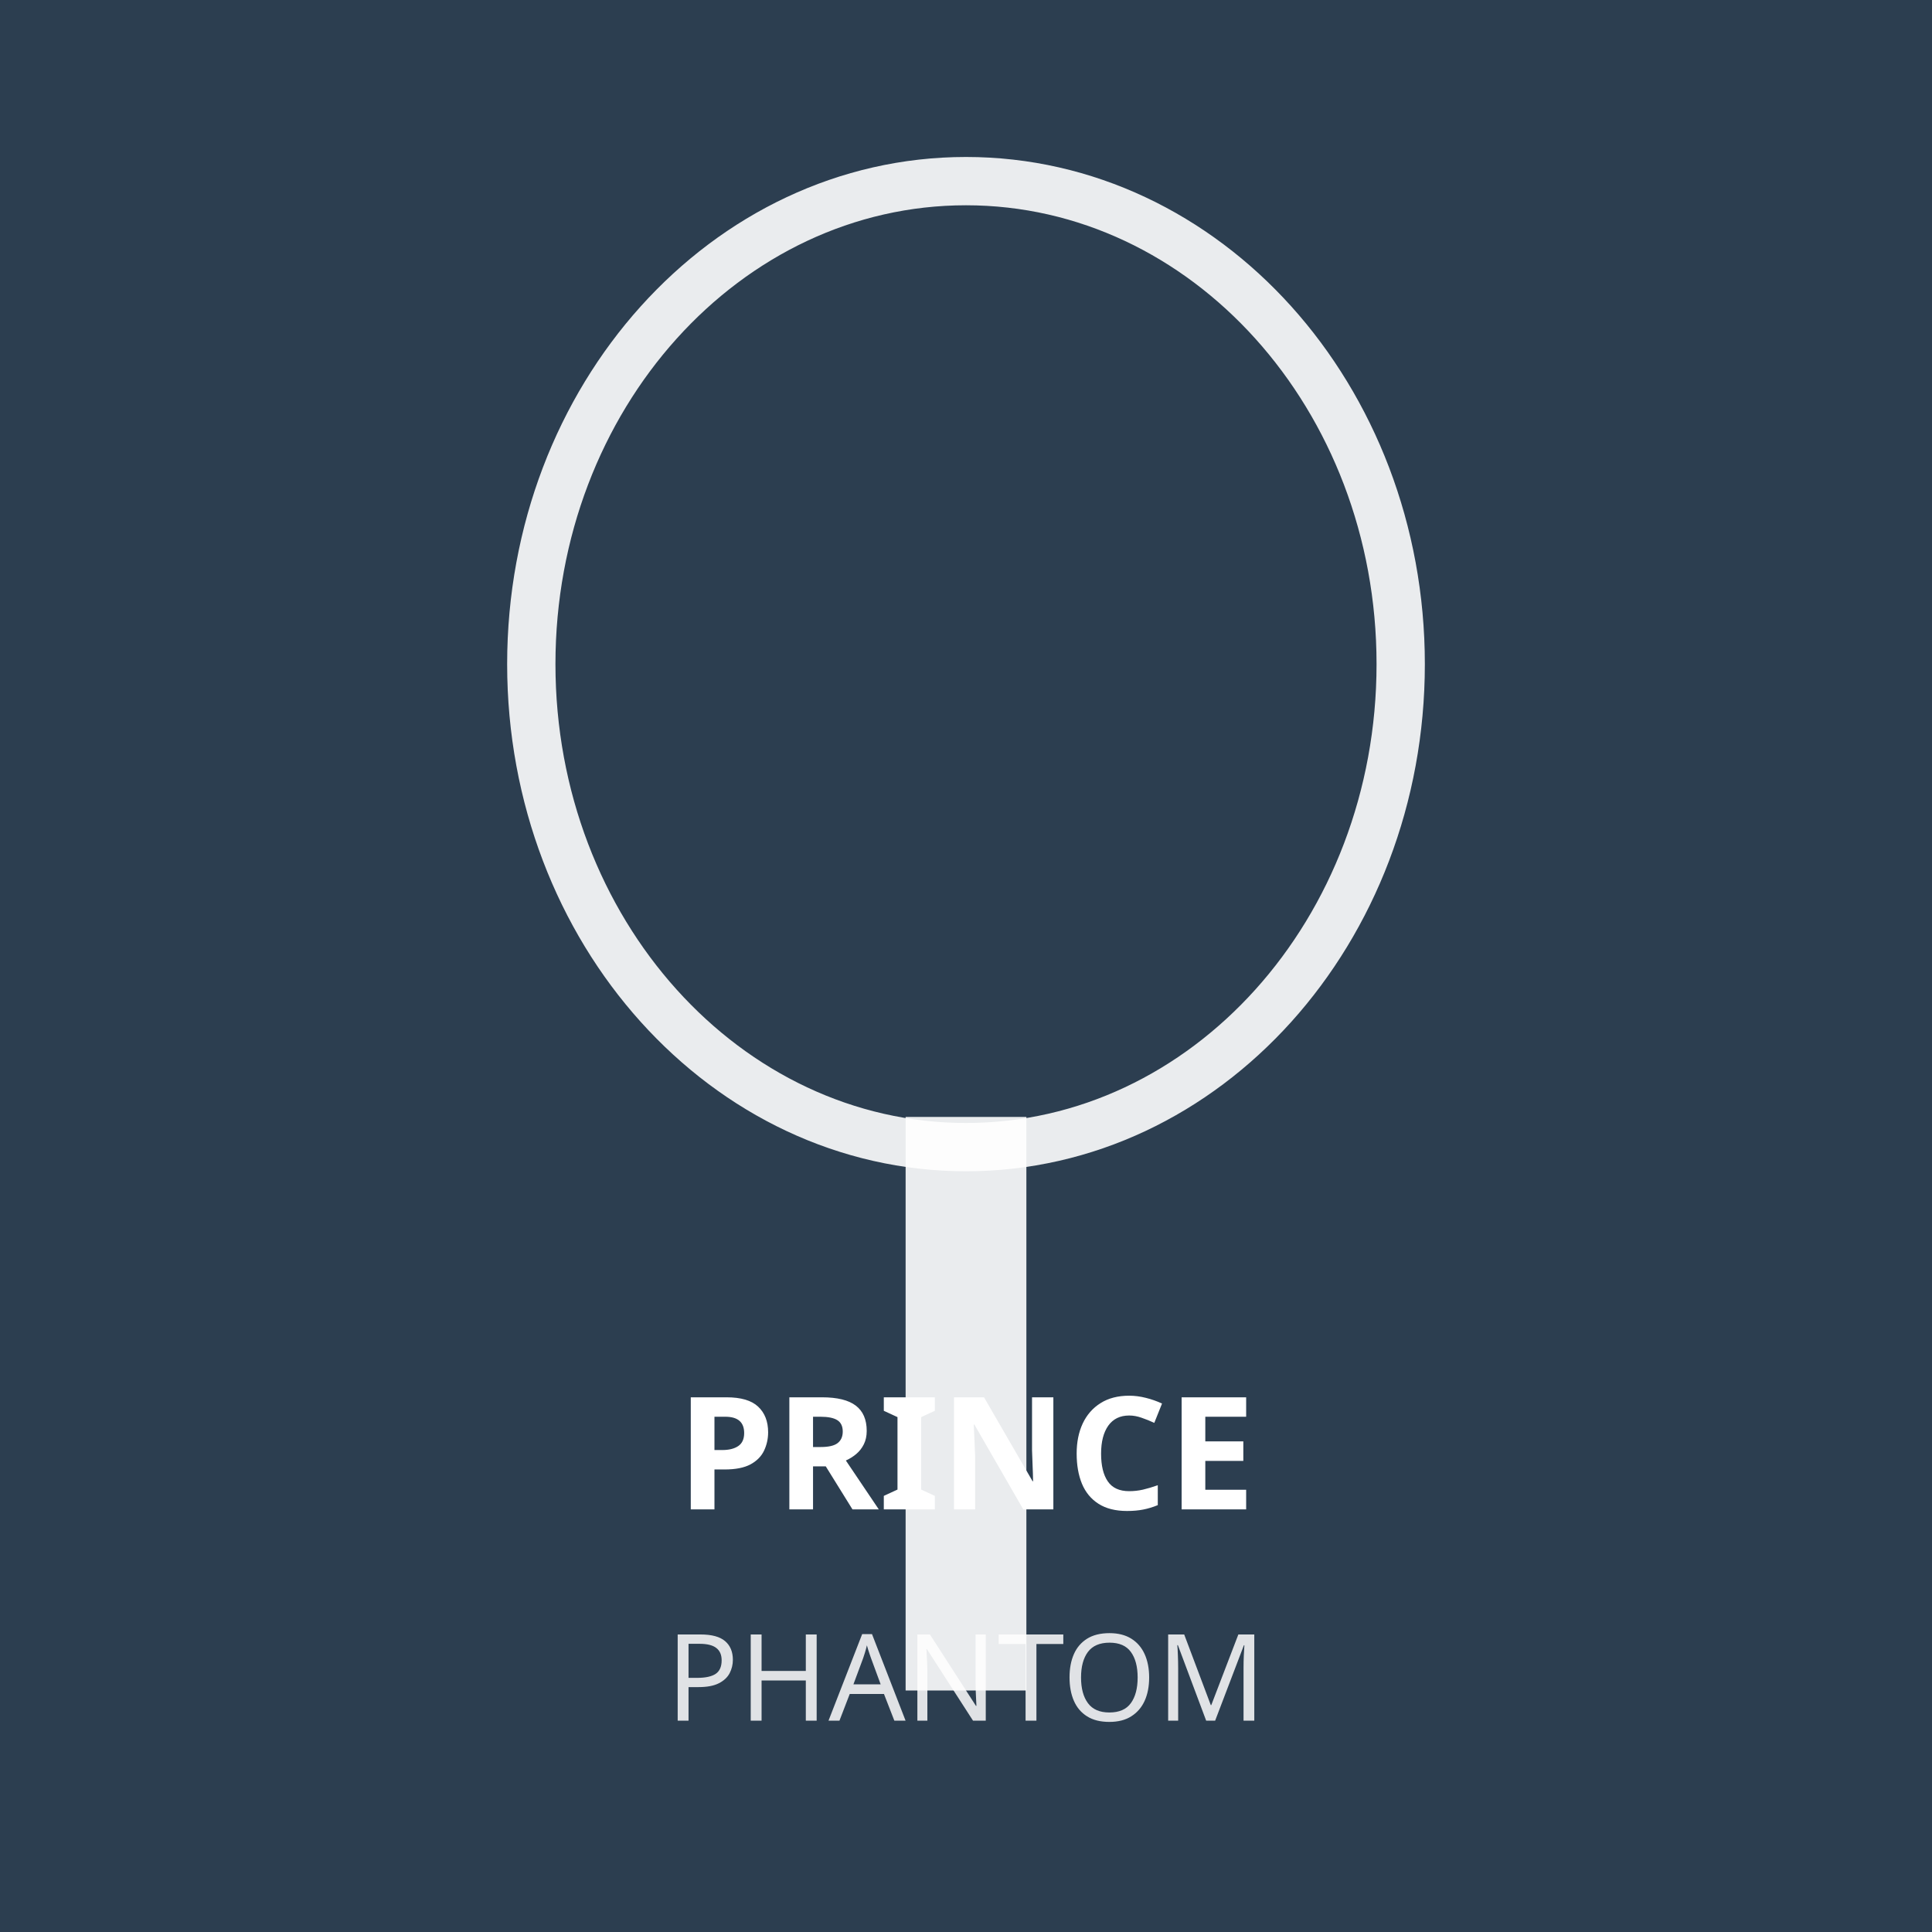
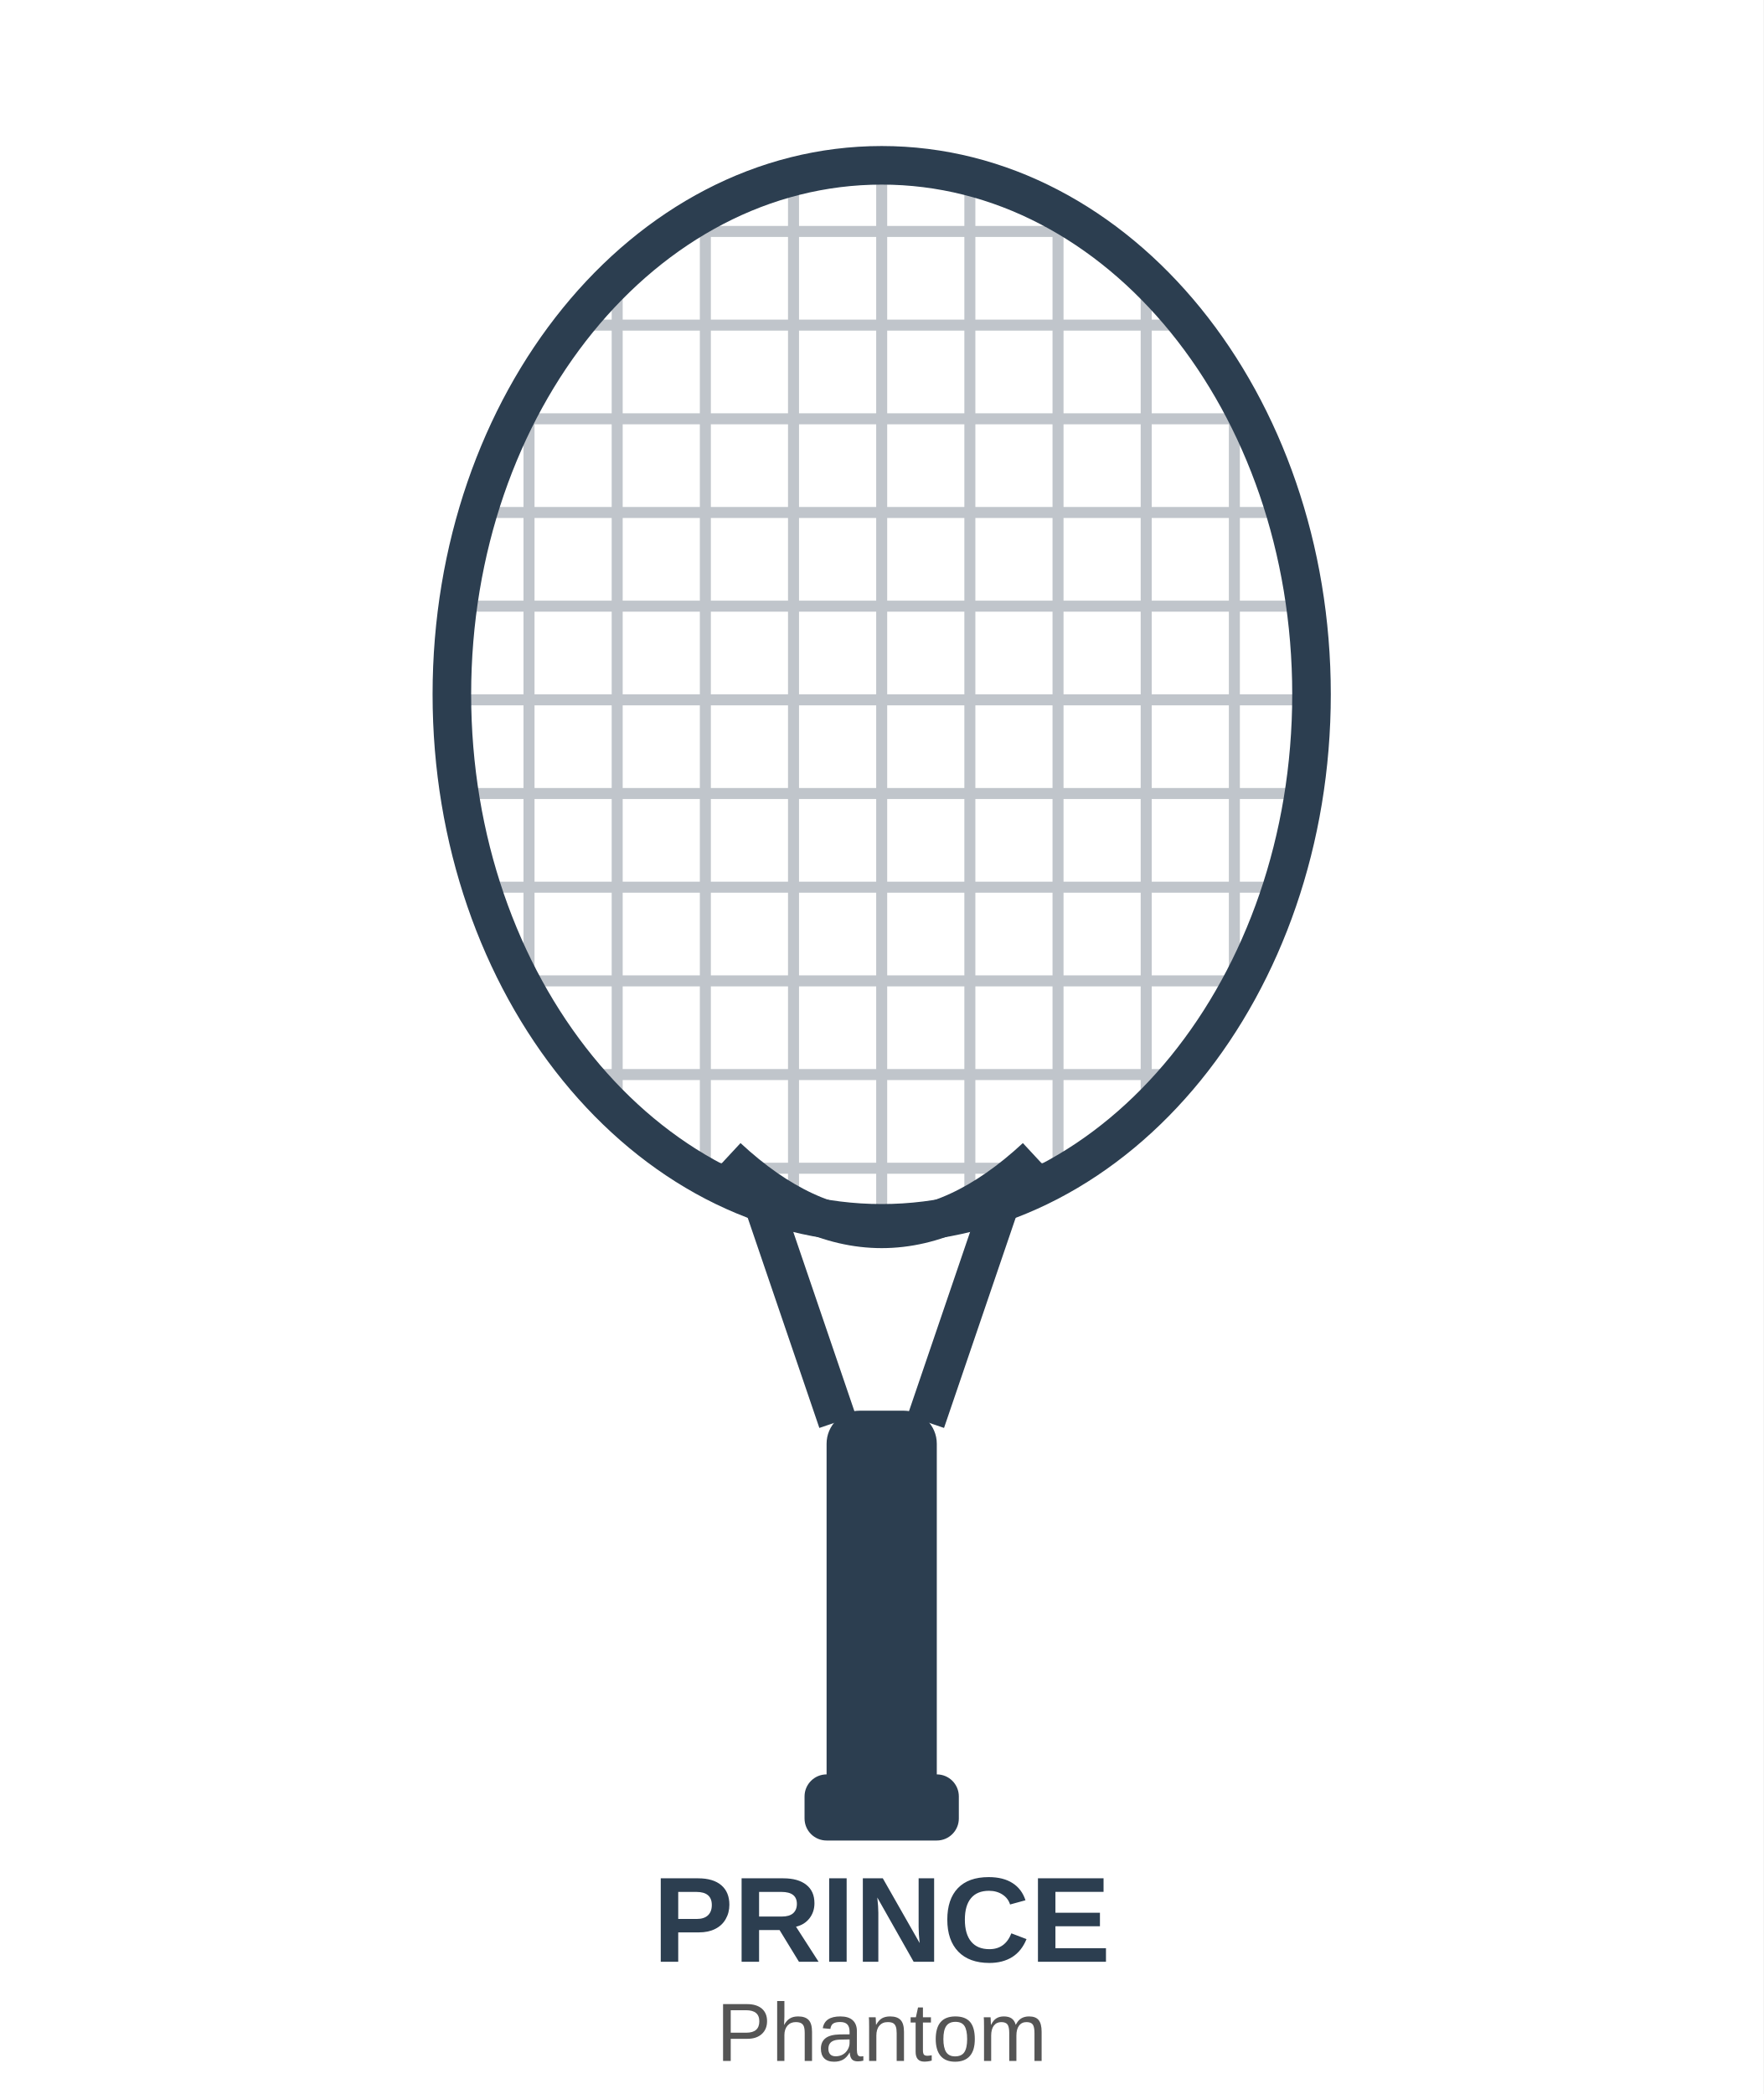
- <svg xmlns="http://www.w3.org/2000/svg" width="320" height="320" viewBox="0 0 320 320">
-   <rect width="320" height="320" fill="#2c3e50" />
-   <ellipse cx="160" cy="110" rx="72" ry="80" fill="none" stroke="#ffffff" stroke-width="8" opacity="0.9" />
-   <rect x="150" y="185" width="20" height="95" fill="#ffffff" opacity="0.9" />
-   <text x="160" y="250" font-family="sans-serif" font-size="26" font-weight="bold" fill="#ffffff" text-anchor="middle">PRINCE</text>
-   <text x="160" y="285" font-family="sans-serif" font-size="20" fill="#ffffff" text-anchor="middle" opacity="0.85">PHANTOM</text>
+ <svg xmlns="http://www.w3.org/2000/svg" width="320" height="380" viewBox="0 0 320 380">
+   <rect width="320" height="380" fill="#ffffff" />
+   <defs>
+     <clipPath id="h">
+       <ellipse cx="160" cy="126" rx="78" ry="96" />
+     </clipPath>
+   </defs>
+   <g clip-path="url(#h)" stroke="#2c3e50" stroke-width="2" opacity="0.3">
+     <line x1="96" y1="32" x2="96" y2="220" />
+     <line x1="112" y1="32" x2="112" y2="220" />
+     <line x1="128" y1="32" x2="128" y2="220" />
+     <line x1="144" y1="32" x2="144" y2="220" />
+     <line x1="160" y1="32" x2="160" y2="220" />
+     <line x1="176" y1="32" x2="176" y2="220" />
+     <line x1="192" y1="32" x2="192" y2="220" />
+     <line x1="208" y1="32" x2="208" y2="220" />
+     <line x1="224" y1="32" x2="224" y2="220" />
+     <line x1="82" y1="42" x2="238" y2="42" />
+     <line x1="82" y1="59" x2="238" y2="59" />
+     <line x1="82" y1="76" x2="238" y2="76" />
+     <line x1="82" y1="93" x2="238" y2="93" />
+     <line x1="82" y1="110" x2="238" y2="110" />
+     <line x1="82" y1="127" x2="238" y2="127" />
+     <line x1="82" y1="144" x2="238" y2="144" />
+     <line x1="82" y1="161" x2="238" y2="161" />
+     <line x1="82" y1="178" x2="238" y2="178" />
+     <line x1="82" y1="195" x2="238" y2="195" />
+     <line x1="82" y1="212" x2="238" y2="212" />
+   </g>
+   <ellipse cx="160" cy="126" rx="78" ry="96" fill="none" stroke="#2c3e50" stroke-width="7" />
+   <path d="M132,210 Q160,236 188,210" fill="none" stroke="#2c3e50" stroke-width="7" />
+   <path d="M137,214 L152,258 M183,214 L168,258" fill="none" stroke="#2c3e50" stroke-width="7" />
+   <rect x="150" y="256" width="20" height="72" rx="6" fill="#2c3e50" />
+   <rect x="146" y="322" width="28" height="12" rx="4" fill="#2c3e50" />
+   <text x="160" y="356" font-family="Arial, sans-serif" font-size="22" font-weight="bold" fill="#2c3e50" text-anchor="middle">PRINCE</text>
+   <text x="160" y="374" font-family="Arial, sans-serif" font-size="15" fill="#555555" text-anchor="middle">Phantom</text>
</svg>
